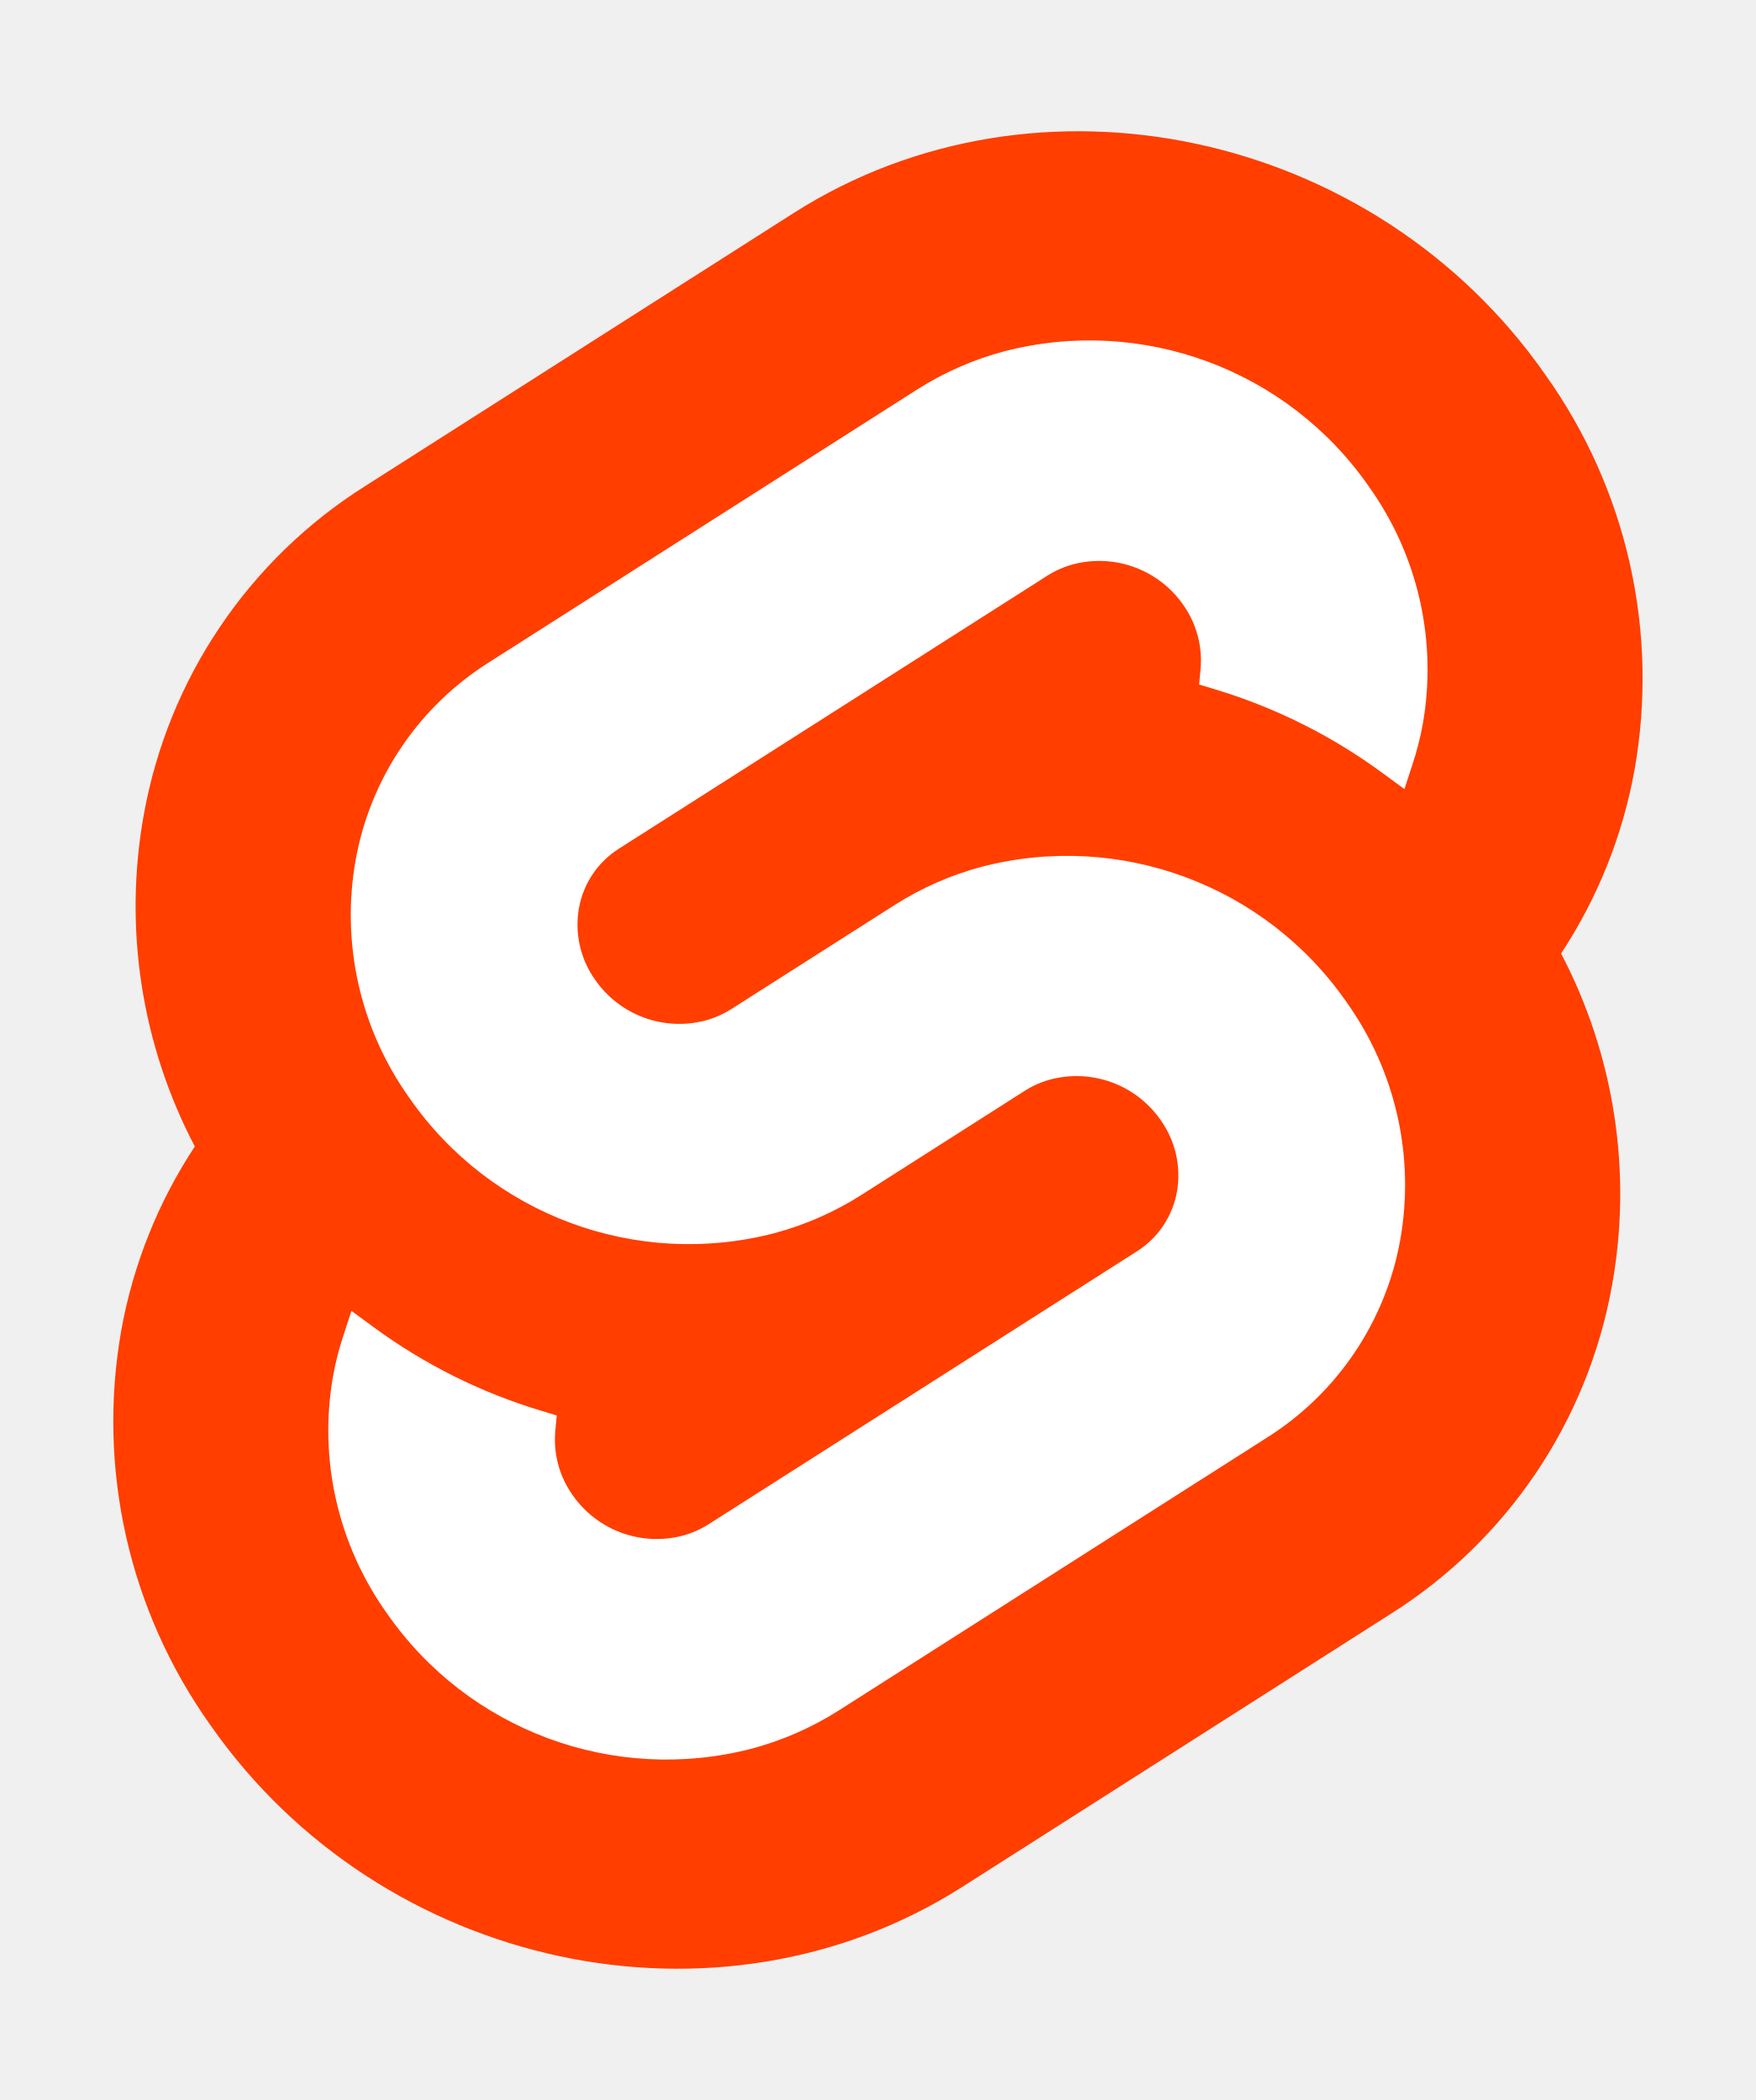
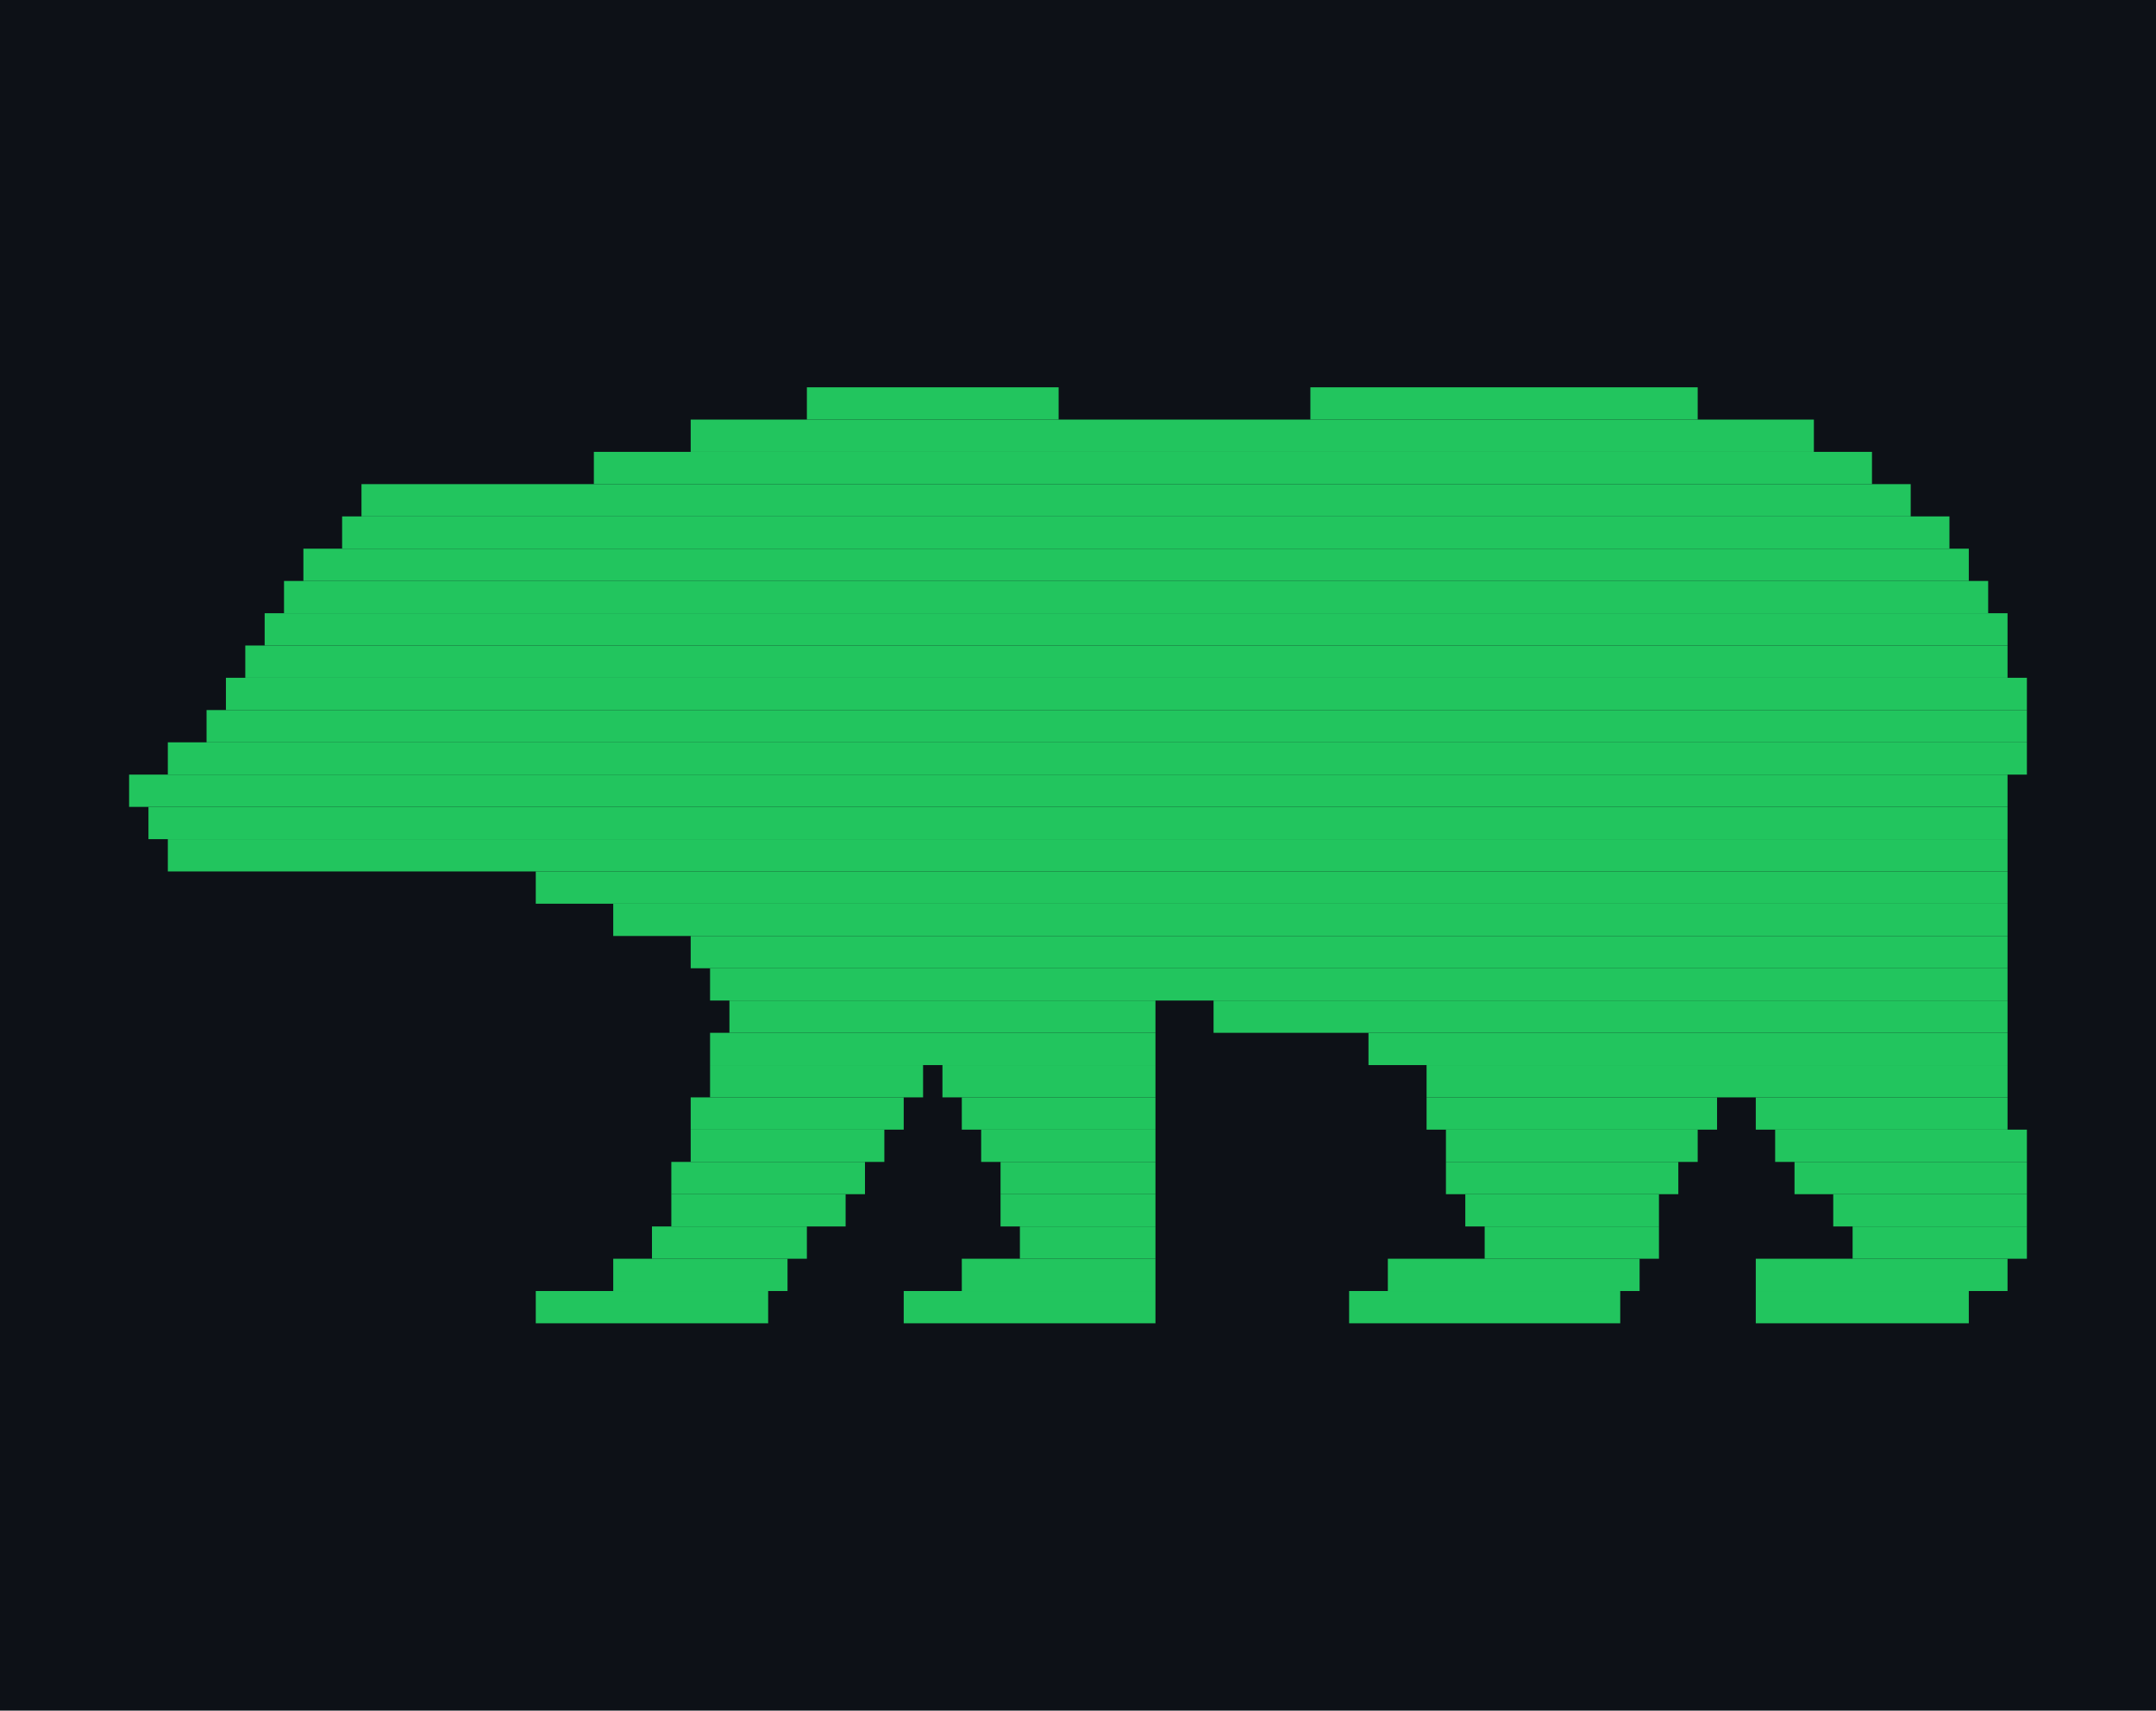
- <svg xmlns="http://www.w3.org/2000/svg" width="107" height="128" viewBox="0 0 107 128">
-   <path d="M94.157 22.819c-10.4-14.885-30.94-19.297-45.792-9.835L22.282 29.608A29.92 29.92 0 0 0 8.764 49.65a31.5 31.5 0 0 0 3.108 20.231 30 30 0 0 0-4.477 11.183 31.9 31.9 0 0 0 5.448 24.116c10.402 14.887 30.942 19.297 45.791 9.835l26.083-16.624A29.92 29.92 0 0 0 98.235 78.35a31.53 31.53 0 0 0-3.105-20.232 30 30 0 0 0 4.474-11.182 31.88 31.88 0 0 0-5.447-24.116" style="fill:#ff3e00" />
-   <path d="M45.817 106.582a20.72 20.72 0 0 1-22.237-8.243 19.17 19.17 0 0 1-3.277-14.503 18 18 0 0 1 .624-2.435l.49-1.498 1.337.981a33.6 33.6 0 0 0 10.203 5.098l.97.294-.09.968a5.85 5.85 0 0 0 1.052 3.878 6.24 6.24 0 0 0 6.695 2.485 5.8 5.8 0 0 0 1.603-.704L69.27 76.28a5.43 5.43 0 0 0 2.45-3.631 5.8 5.8 0 0 0-.987-4.371 6.24 6.24 0 0 0-6.698-2.487 5.7 5.7 0 0 0-1.6.704l-9.953 6.345a19 19 0 0 1-5.296 2.326 20.72 20.72 0 0 1-22.237-8.243 19.17 19.17 0 0 1-3.277-14.502 17.99 17.99 0 0 1 8.13-12.052l26.081-16.623a19 19 0 0 1 5.3-2.329 20.72 20.72 0 0 1 22.237 8.243 19.17 19.17 0 0 1 3.277 14.503 18 18 0 0 1-.624 2.435l-.49 1.498-1.337-.98a33.6 33.6 0 0 0-10.203-5.1l-.97-.294.09-.968a5.86 5.86 0 0 0-1.052-3.878 6.24 6.24 0 0 0-6.696-2.485 5.8 5.8 0 0 0-1.602.704L37.73 51.72a5.42 5.42 0 0 0-2.449 3.63 5.79 5.79 0 0 0 .986 4.372 6.24 6.24 0 0 0 6.698 2.486 5.8 5.8 0 0 0 1.602-.704l9.952-6.342a19 19 0 0 1 5.295-2.328 20.72 20.72 0 0 1 22.237 8.242 19.17 19.17 0 0 1 3.277 14.503 18 18 0 0 1-8.13 12.053l-26.081 16.622a19 19 0 0 1-5.3 2.328" style="fill:#fff" />
+ <svg xmlns="http://www.w3.org/2000/svg" viewBox="-20 -60 334 265">
+   <rect x="-20" y="-60" width="334" height="265" fill="#0d1117" />
+   <g fill="#22c55e">
+     <rect x="105" y="0" width="39" height="5" />
+     <rect x="183" y="0" width="60" height="5" />
+     <rect x="87" y="5" width="174" height="5" />
+     <rect x="72" y="10" width="198" height="5" />
+     <rect x="36" y="15" width="240" height="5" />
+     <rect x="33" y="20" width="249" height="5" />
+     <rect x="27" y="25" width="258" height="5" />
+     <rect x="24" y="30" width="264" height="5" />
+     <rect x="21" y="35" width="270" height="5" />
+     <rect x="18" y="40" width="273" height="5" />
+     <rect x="15" y="45" width="279" height="5" />
+     <rect x="12" y="50" width="282" height="5" />
+     <rect x="6" y="55" width="288" height="5" />
+     <rect x="0" y="60" width="291" height="5" />
+     <rect x="3" y="65" width="288" height="5" />
+     <rect x="6" y="70" width="285" height="5" />
+     <rect x="63" y="75" width="228" height="5" />
+     <rect x="75" y="80" width="216" height="5" />
+     <rect x="87" y="85" width="204" height="5" />
+     <rect x="90" y="90" width="201" height="5" />
+     <rect x="93" y="95" width="66" height="5" />
+     <rect x="168" y="95" width="123" height="5" />
+     <rect x="90" y="100" width="69" height="5" />
+     <rect x="192" y="100" width="99" height="5" />
+     <rect x="90" y="105" width="33" height="5" />
+     <rect x="126" y="105" width="33" height="5" />
+     <rect x="201" y="105" width="90" height="5" />
+     <rect x="87" y="110" width="33" height="5" />
+     <rect x="129" y="110" width="30" height="5" />
+     <rect x="201" y="110" width="45" height="5" />
+     <rect x="252" y="110" width="39" height="5" />
+     <rect x="87" y="115" width="30" height="5" />
+     <rect x="132" y="115" width="27" height="5" />
+     <rect x="204" y="115" width="39" height="5" />
+     <rect x="255" y="115" width="39" height="5" />
+     <rect x="84" y="120" width="30" height="5" />
+     <rect x="135" y="120" width="24" height="5" />
+     <rect x="204" y="120" width="36" height="5" />
+     <rect x="258" y="120" width="36" height="5" />
+     <rect x="84" y="125" width="27" height="5" />
+     <rect x="135" y="125" width="24" height="5" />
+     <rect x="207" y="125" width="30" height="5" />
+     <rect x="264" y="125" width="30" height="5" />
+     <rect x="81" y="130" width="24" height="5" />
+     <rect x="138" y="130" width="21" height="5" />
+     <rect x="210" y="130" width="27" height="5" />
+     <rect x="267" y="130" width="27" height="5" />
+     <rect x="75" y="135" width="27" height="5" />
+     <rect x="129" y="135" width="30" height="5" />
+     <rect x="195" y="135" width="39" height="5" />
+     <rect x="252" y="135" width="39" height="5" />
+     <rect x="63" y="140" width="36" height="5" />
+     <rect x="120" y="140" width="39" height="5" />
+     <rect x="189" y="140" width="42" height="5" />
+     <rect x="252" y="140" width="33" height="5" />
+   </g>
</svg>
